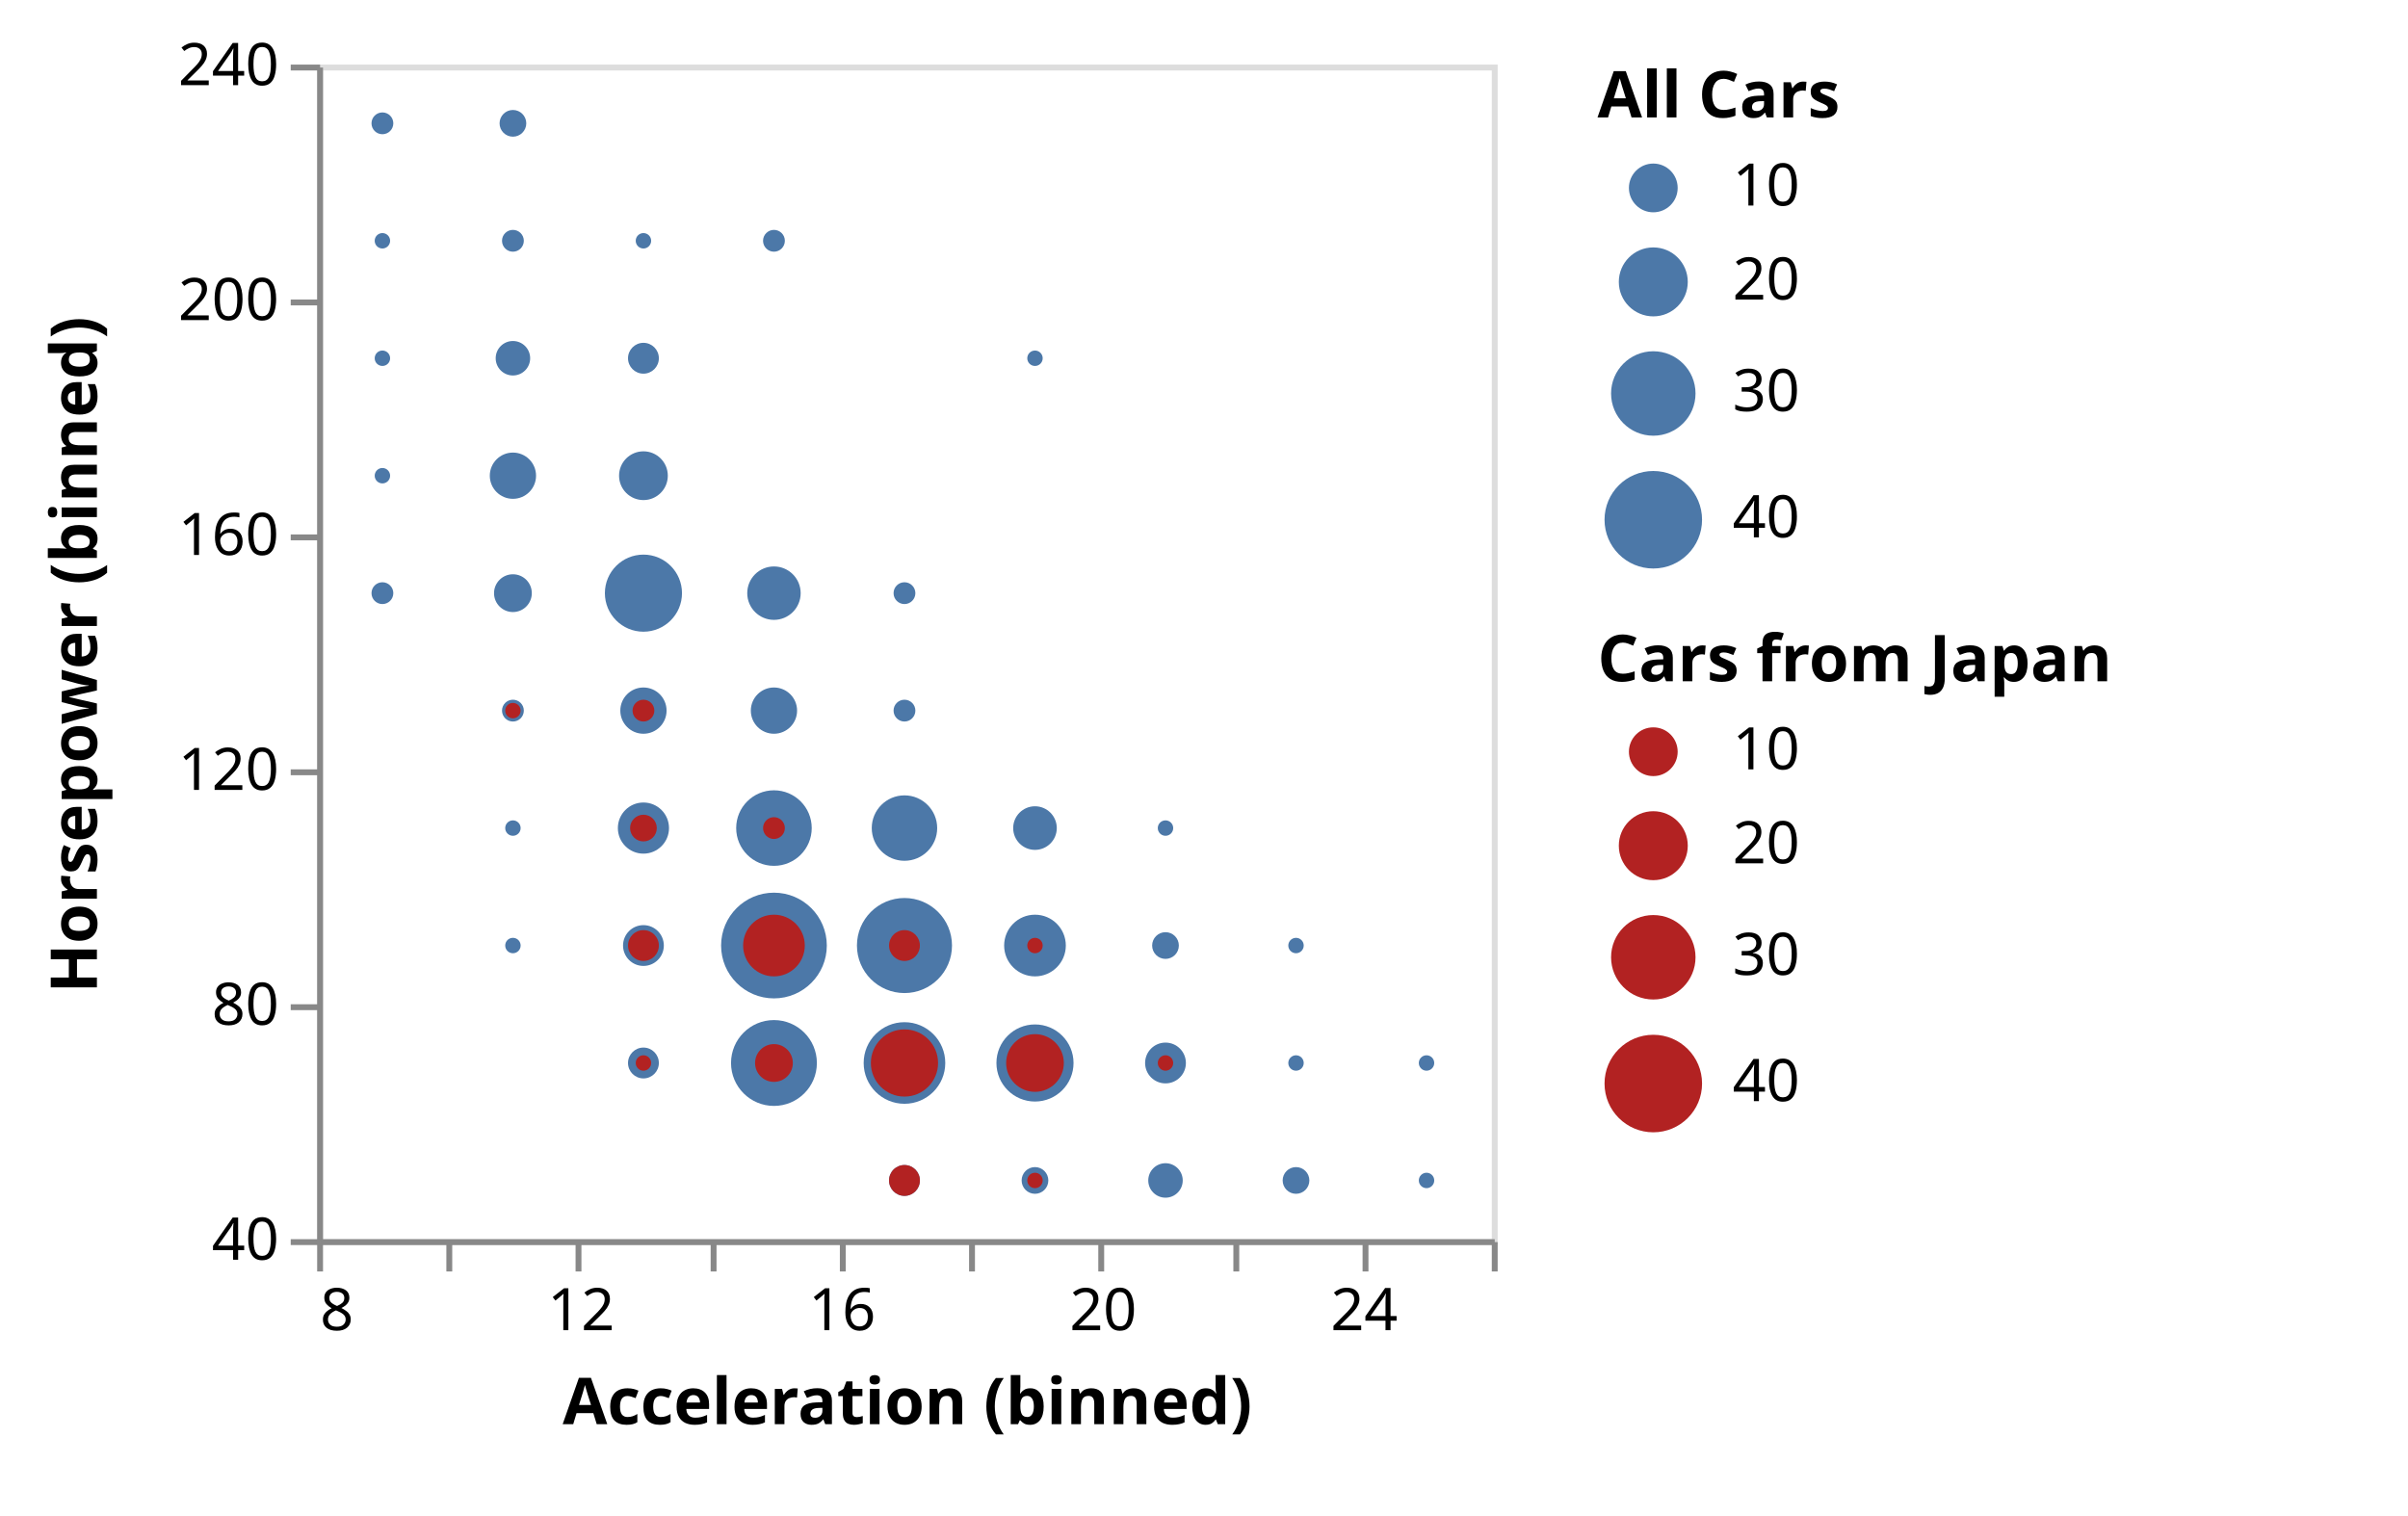
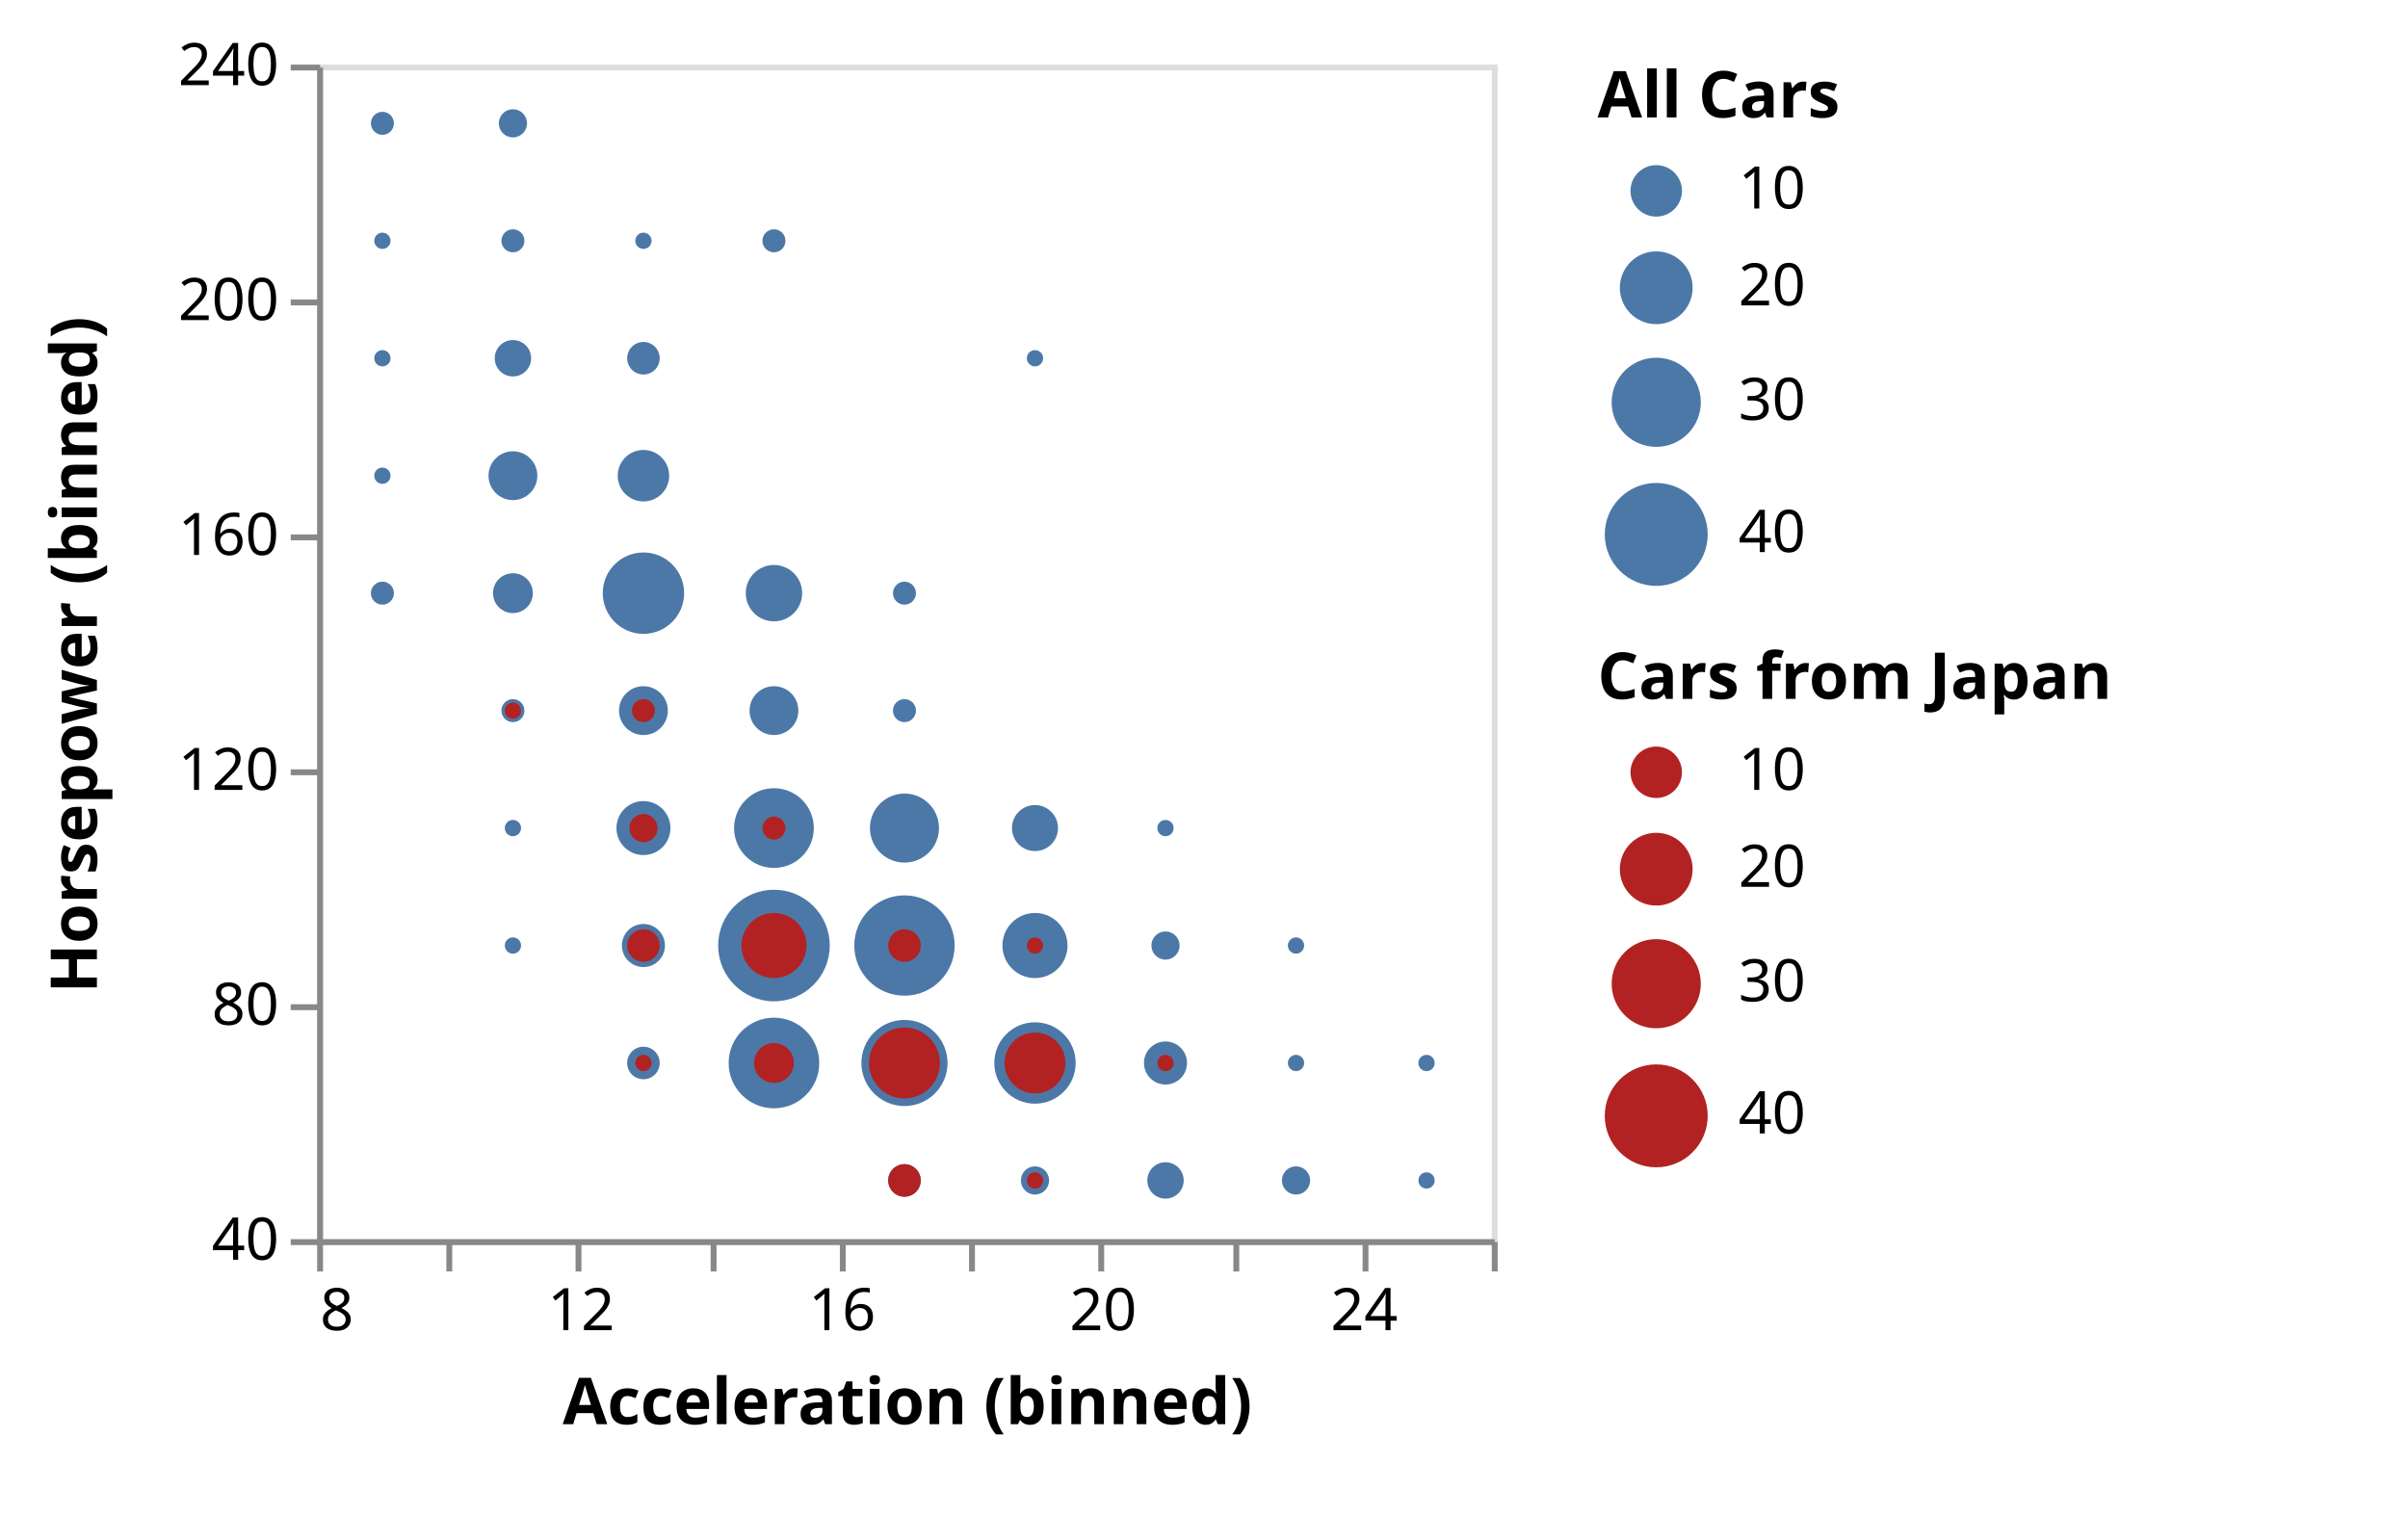
<svg xmlns="http://www.w3.org/2000/svg" class="marks" width="410" height="258" viewBox="0 0 410 258" version="1.1">
  <g transform="translate(54,11)">
    <g class="mark-group role-frame root">
      <g transform="translate(0,0)">
        <path class="background" d="M0.5,0.5h200v200h-200Z" style="fill: none; stroke: #ddd;" />
        <g>
          <g class="mark-symbol role-mark layer_0_marks">
-             <path transform="translate(55.55556,110)" d="M3.938,0A3.938,3.938,0,1,1,-3.938,0A3.938,3.938,0,1,1,3.938,0" style="fill: #4c78a8; stroke-width: 2;" />
-             <path transform="translate(33.33333,70)" d="M3.938,0A3.938,3.938,0,1,1,-3.938,0A3.938,3.938,0,1,1,3.938,0" style="fill: #4c78a8; stroke-width: 2;" />
-             <path transform="translate(33.33333,90)" d="M3.216,0A3.216,3.216,0,1,1,-3.216,0A3.216,3.216,0,1,1,3.216,0" style="fill: #4c78a8; stroke-width: 2;" />
-             <path transform="translate(55.55556,90)" d="M6.564,0A6.564,6.564,0,1,1,-6.564,0A6.564,6.564,0,1,1,6.564,0" style="fill: #4c78a8; stroke-width: 2;" />
-             <path transform="translate(33.33333,50)" d="M2.935,0A2.935,2.935,0,1,1,-2.935,0A2.935,2.935,0,1,1,2.935,0" style="fill: #4c78a8; stroke-width: 2;" />
-             <path transform="translate(11.11111,10)" d="M1.857,0A1.857,1.857,0,1,1,-1.857,0A1.857,1.857,0,1,1,1.857,0" style="fill: #4c78a8; stroke-width: 2;" />
-             <path transform="translate(11.11111,30)" d="M1.313,0A1.313,1.313,0,1,1,-1.313,0A1.313,1.313,0,1,1,1.313,0" style="fill: #4c78a8; stroke-width: 2;" />
-             <path transform="translate(33.33333,10)" d="M2.274,0A2.274,2.274,0,1,1,-2.274,0A2.274,2.274,0,1,1,2.274,0" style="fill: #4c78a8; stroke-width: 2;" />
-             <path transform="translate(11.11111,50)" d="M1.313,0A1.313,1.313,0,1,1,-1.313,0A1.313,1.313,0,1,1,1.313,0" style="fill: #4c78a8; stroke-width: 2;" />
-             <path transform="translate(100,130)" d="M5.57,0A5.57,5.57,0,1,1,-5.57,0A5.57,5.57,0,1,1,5.57,0" style="fill: #4c78a8; stroke-width: 2;" />
-             <path transform="translate(11.11111,70)" d="M1.313,0A1.313,1.313,0,1,1,-1.313,0A1.313,1.313,0,1,1,1.313,0" style="fill: #4c78a8; stroke-width: 2;" />
-             <path transform="translate(11.11111,90)" d="M1.857,0A1.857,1.857,0,1,1,-1.857,0A1.857,1.857,0,1,1,1.857,0" style="fill: #4c78a8; stroke-width: 2;" />
-             <path transform="translate(77.77778,150)" d="M9,0A9,9,0,1,1,-9,0A9,9,0,1,1,9,0" style="fill: #4c78a8; stroke-width: 2;" />
-             <path transform="translate(100,150)" d="M8.093,0A8.093,8.093,0,1,1,-8.093,0A8.093,8.093,0,1,1,8.093,0" style="fill: #4c78a8; stroke-width: 2;" />
-             <path transform="translate(144.4444,190)" d="M2.935,0A2.935,2.935,0,1,1,-2.935,0A2.935,2.935,0,1,1,2.935,0" style="fill: #4c78a8; stroke-width: 2;" />
-             <path transform="translate(55.55556,130)" d="M4.354,0A4.354,4.354,0,1,1,-4.354,0A4.354,4.354,0,1,1,4.354,0" style="fill: #4c78a8; stroke-width: 2;" />
-             <path transform="translate(77.77778,30)" d="M1.857,0A1.857,1.857,0,1,1,-1.857,0A1.857,1.857,0,1,1,1.857,0" style="fill: #4c78a8; stroke-width: 2;" />
-             <path transform="translate(55.55556,30)" d="M1.313,0A1.313,1.313,0,1,1,-1.313,0A1.313,1.313,0,1,1,1.313,0" style="fill: #4c78a8; stroke-width: 2;" />
-             <path transform="translate(122.2222,50)" d="M1.313,0A1.313,1.313,0,1,1,-1.313,0A1.313,1.313,0,1,1,1.313,0" style="fill: #4c78a8; stroke-width: 2;" />
-             <path transform="translate(122.2222,240)" d="M1.313,0A1.313,1.313,0,1,1,-1.313,0A1.313,1.313,0,1,1,1.313,0" style="fill: none; stroke-width: 2;" />
-             <path transform="translate(77.77778,130)" d="M6.431,0A6.431,6.431,0,1,1,-6.431,0A6.431,6.431,0,1,1,6.431,0" style="fill: #4c78a8; stroke-width: 2;" />
-             <path transform="translate(55.55556,70)" d="M4.151,0A4.151,4.151,0,1,1,-4.151,0A4.151,4.151,0,1,1,4.151,0" style="fill: #4c78a8; stroke-width: 2;" />
-             <path transform="translate(122.2222,170)" d="M6.564,0A6.564,6.564,0,1,1,-6.564,0A6.564,6.564,0,1,1,6.564,0" style="fill: #4c78a8; stroke-width: 2;" />
-             <path transform="translate(77.77778,170)" d="M7.309,0A7.309,7.309,0,1,1,-7.309,0A7.309,7.309,0,1,1,7.309,0" style="fill: #4c78a8; stroke-width: 2;" />
-             <path transform="translate(144.4444,170)" d="M3.473,0A3.473,3.473,0,1,1,-3.473,0A3.473,3.473,0,1,1,3.473,0" style="fill: #4c78a8; stroke-width: 2;" />
-             <path transform="translate(166.6667,190)" d="M2.274,0A2.274,2.274,0,1,1,-2.274,0A2.274,2.274,0,1,1,2.274,0" style="fill: #4c78a8; stroke-width: 2;" />
-             <path transform="translate(122.2222,150)" d="M5.251,0A5.251,5.251,0,1,1,-5.251,0A5.251,5.251,0,1,1,5.251,0" style="fill: #4c78a8; stroke-width: 2;" />
-             <path transform="translate(33.33333,30)" d="M1.857,0A1.857,1.857,0,1,1,-1.857,0A1.857,1.857,0,1,1,1.857,0" style="fill: #4c78a8; stroke-width: 2;" />
-             <path transform="translate(55.55556,50)" d="M2.626,0A2.626,2.626,0,1,1,-2.626,0A2.626,2.626,0,1,1,2.626,0" style="fill: #4c78a8; stroke-width: 2;" />
-             <path transform="translate(55.55556,150)" d="M3.473,0A3.473,3.473,0,1,1,-3.473,0A3.473,3.473,0,1,1,3.473,0" style="fill: #4c78a8; stroke-width: 2;" />
-             <path transform="translate(77.77778,110)" d="M3.938,0A3.938,3.938,0,1,1,-3.938,0A3.938,3.938,0,1,1,3.938,0" style="fill: #4c78a8; stroke-width: 2;" />
-             <path transform="translate(100,90)" d="M1.857,0A1.857,1.857,0,1,1,-1.857,0A1.857,1.857,0,1,1,1.857,0" style="fill: #4c78a8; stroke-width: 2;" />
-             <path transform="translate(77.77778,90)" d="M4.548,0A4.548,4.548,0,1,1,-4.548,0A4.548,4.548,0,1,1,4.548,0" style="fill: #4c78a8; stroke-width: 2;" />
-             <path transform="translate(122.2222,130)" d="M3.713,0A3.713,3.713,0,1,1,-3.713,0A3.713,3.713,0,1,1,3.713,0" style="fill: #4c78a8; stroke-width: 2;" />
-             <path transform="translate(122.2222,190)" d="M2.274,0A2.274,2.274,0,1,1,-2.274,0A2.274,2.274,0,1,1,2.274,0" style="fill: #4c78a8; stroke-width: 2;" />
-             <path transform="translate(100,240)" d="M1.857,0A1.857,1.857,0,1,1,-1.857,0A1.857,1.857,0,1,1,1.857,0" style="fill: none; stroke-width: 2;" />
-             <path transform="translate(100,170)" d="M6.947,0A6.947,6.947,0,1,1,-6.947,0A6.947,6.947,0,1,1,6.947,0" style="fill: #4c78a8; stroke-width: 2;" />
-             <path transform="translate(100,190)" d="M2.626,0A2.626,2.626,0,1,1,-2.626,0A2.626,2.626,0,1,1,2.626,0" style="fill: #4c78a8; stroke-width: 2;" />
-             <path transform="translate(144.4444,130)" d="M1.313,0A1.313,1.313,0,1,1,-1.313,0A1.313,1.313,0,1,1,1.313,0" style="fill: #4c78a8; stroke-width: 2;" />
-             <path transform="translate(166.6667,170)" d="M1.313,0A1.313,1.313,0,1,1,-1.313,0A1.313,1.313,0,1,1,1.313,0" style="fill: #4c78a8; stroke-width: 2;" />
-             <path transform="translate(55.55556,170)" d="M2.626,0A2.626,2.626,0,1,1,-2.626,0A2.626,2.626,0,1,1,2.626,0" style="fill: #4c78a8; stroke-width: 2;" />
-             <path transform="translate(144.4444,150)" d="M2.274,0A2.274,2.274,0,1,1,-2.274,0A2.274,2.274,0,1,1,2.274,0" style="fill: #4c78a8; stroke-width: 2;" />
-             <path transform="translate(100,110)" d="M1.857,0A1.857,1.857,0,1,1,-1.857,0A1.857,1.857,0,1,1,1.857,0" style="fill: #4c78a8; stroke-width: 2;" />
-             <path transform="translate(33.33333,110)" d="M1.857,0A1.857,1.857,0,1,1,-1.857,0A1.857,1.857,0,1,1,1.857,0" style="fill: #4c78a8; stroke-width: 2;" />
-             <path transform="translate(188.8889,170)" d="M1.313,0A1.313,1.313,0,1,1,-1.313,0A1.313,1.313,0,1,1,1.313,0" style="fill: #4c78a8; stroke-width: 2;" />
-             <path transform="translate(166.6667,150)" d="M1.313,0A1.313,1.313,0,1,1,-1.313,0A1.313,1.313,0,1,1,1.313,0" style="fill: #4c78a8; stroke-width: 2;" />
-             <path transform="translate(33.33333,130)" d="M1.313,0A1.313,1.313,0,1,1,-1.313,0A1.313,1.313,0,1,1,1.313,0" style="fill: #4c78a8; stroke-width: 2;" />
-             <path transform="translate(77.77778,240)" d="M1.857,0A1.857,1.857,0,1,1,-1.857,0A1.857,1.857,0,1,1,1.857,0" style="fill: none; stroke-width: 2;" />
-             <path transform="translate(144.4444,240)" d="M1.313,0A1.313,1.313,0,1,1,-1.313,0A1.313,1.313,0,1,1,1.313,0" style="fill: none; stroke-width: 2;" />
-             <path transform="translate(188.8889,190)" d="M1.313,0A1.313,1.313,0,1,1,-1.313,0A1.313,1.313,0,1,1,1.313,0" style="fill: #4c78a8; stroke-width: 2;" />
-             <path transform="translate(33.33333,150)" d="M1.313,0A1.313,1.313,0,1,1,-1.313,0A1.313,1.313,0,1,1,1.313,0" style="fill: #4c78a8; stroke-width: 2;" />
+             <path transform="translate(55.55556,110)" d="M4.157,0A4.157,4.157,0,1,1,-4.157,0A4.157,4.157,0,1,1,4.157,0" style="fill: #4c78a8; stroke-width: 2;" />
+             <path transform="translate(33.33333,70)" d="M4.157,0A4.157,4.157,0,1,1,-4.157,0A4.157,4.157,0,1,1,4.157,0" style="fill: #4c78a8; stroke-width: 2;" />
+             <path transform="translate(33.33333,90)" d="M3.394,0A3.394,3.394,0,1,1,-3.394,0A3.394,3.394,0,1,1,3.394,0" style="fill: #4c78a8; stroke-width: 2;" />
+             <path transform="translate(55.55556,90)" d="M6.929,0A6.929,6.929,0,1,1,-6.929,0A6.929,6.929,0,1,1,6.929,0" style="fill: #4c78a8; stroke-width: 2;" />
+             <path transform="translate(33.33333,50)" d="M3.099,0A3.099,3.099,0,1,1,-3.099,0A3.099,3.099,0,1,1,3.099,0" style="fill: #4c78a8; stroke-width: 2;" />
+             <path transform="translate(11.11111,10)" d="M1.96,0A1.96,1.96,0,1,1,-1.96,0A1.96,1.96,0,1,1,1.96,0" style="fill: #4c78a8; stroke-width: 2;" />
+             <path transform="translate(11.11111,30)" d="M1.386,0A1.386,1.386,0,1,1,-1.386,0A1.386,1.386,0,1,1,1.386,0" style="fill: #4c78a8; stroke-width: 2;" />
+             <path transform="translate(33.33333,10)" d="M2.4,0A2.4,2.4,0,1,1,-2.4,0A2.4,2.4,0,1,1,2.4,0" style="fill: #4c78a8; stroke-width: 2;" />
+             <path transform="translate(11.11111,50)" d="M1.386,0A1.386,1.386,0,1,1,-1.386,0A1.386,1.386,0,1,1,1.386,0" style="fill: #4c78a8; stroke-width: 2;" />
+             <path transform="translate(100,130)" d="M5.879,0A5.879,5.879,0,1,1,-5.879,0A5.879,5.879,0,1,1,5.879,0" style="fill: #4c78a8; stroke-width: 2;" />
+             <path transform="translate(11.11111,70)" d="M1.386,0A1.386,1.386,0,1,1,-1.386,0A1.386,1.386,0,1,1,1.386,0" style="fill: #4c78a8; stroke-width: 2;" />
+             <path transform="translate(11.11111,90)" d="M1.96,0A1.96,1.96,0,1,1,-1.96,0A1.96,1.96,0,1,1,1.96,0" style="fill: #4c78a8; stroke-width: 2;" />
+             <path transform="translate(77.77778,150)" d="M9.5,0A9.5,9.5,0,1,1,-9.5,0A9.5,9.5,0,1,1,9.5,0" style="fill: #4c78a8; stroke-width: 2;" />
+             <path transform="translate(100,150)" d="M8.542,0A8.542,8.542,0,1,1,-8.542,0A8.542,8.542,0,1,1,8.542,0" style="fill: #4c78a8; stroke-width: 2;" />
+             <path transform="translate(144.4444,190)" d="M3.099,0A3.099,3.099,0,1,1,-3.099,0A3.099,3.099,0,1,1,3.099,0" style="fill: #4c78a8; stroke-width: 2;" />
+             <path transform="translate(55.55556,130)" d="M4.596,0A4.596,4.596,0,1,1,-4.596,0A4.596,4.596,0,1,1,4.596,0" style="fill: #4c78a8; stroke-width: 2;" />
+             <path transform="translate(77.77778,30)" d="M1.96,0A1.96,1.96,0,1,1,-1.96,0A1.96,1.96,0,1,1,1.96,0" style="fill: #4c78a8; stroke-width: 2;" />
+             <path transform="translate(55.55556,30)" d="M1.386,0A1.386,1.386,0,1,1,-1.386,0A1.386,1.386,0,1,1,1.386,0" style="fill: #4c78a8; stroke-width: 2;" />
+             <path transform="translate(122.2222,50)" d="M1.386,0A1.386,1.386,0,1,1,-1.386,0A1.386,1.386,0,1,1,1.386,0" style="fill: #4c78a8; stroke-width: 2;" />
+             <path transform="translate(122.2222,240)" d="M1.386,0A1.386,1.386,0,1,1,-1.386,0A1.386,1.386,0,1,1,1.386,0" style="fill: none; stroke-width: 2;" />
+             <path transform="translate(77.77778,130)" d="M6.789,0A6.789,6.789,0,1,1,-6.789,0A6.789,6.789,0,1,1,6.789,0" style="fill: #4c78a8; stroke-width: 2;" />
+             <path transform="translate(55.55556,70)" d="M4.382,0A4.382,4.382,0,1,1,-4.382,0A4.382,4.382,0,1,1,4.382,0" style="fill: #4c78a8; stroke-width: 2;" />
+             <path transform="translate(122.2222,170)" d="M6.929,0A6.929,6.929,0,1,1,-6.929,0A6.929,6.929,0,1,1,6.929,0" style="fill: #4c78a8; stroke-width: 2;" />
+             <path transform="translate(77.77778,170)" d="M7.715,0A7.715,7.715,0,1,1,-7.715,0A7.715,7.715,0,1,1,7.715,0" style="fill: #4c78a8; stroke-width: 2;" />
+             <path transform="translate(144.4444,170)" d="M3.666,0A3.666,3.666,0,1,1,-3.666,0A3.666,3.666,0,1,1,3.666,0" style="fill: #4c78a8; stroke-width: 2;" />
+             <path transform="translate(166.6667,190)" d="M2.4,0A2.4,2.4,0,1,1,-2.4,0A2.4,2.4,0,1,1,2.4,0" style="fill: #4c78a8; stroke-width: 2;" />
+             <path transform="translate(122.2222,150)" d="M5.543,0A5.543,5.543,0,1,1,-5.543,0A5.543,5.543,0,1,1,5.543,0" style="fill: #4c78a8; stroke-width: 2;" />
+             <path transform="translate(33.33333,30)" d="M1.96,0A1.96,1.96,0,1,1,-1.96,0A1.96,1.96,0,1,1,1.96,0" style="fill: #4c78a8; stroke-width: 2;" />
+             <path transform="translate(55.55556,50)" d="M2.771,0A2.771,2.771,0,1,1,-2.771,0A2.771,2.771,0,1,1,2.771,0" style="fill: #4c78a8; stroke-width: 2;" />
+             <path transform="translate(55.55556,150)" d="M3.666,0A3.666,3.666,0,1,1,-3.666,0A3.666,3.666,0,1,1,3.666,0" style="fill: #4c78a8; stroke-width: 2;" />
+             <path transform="translate(77.77778,110)" d="M4.157,0A4.157,4.157,0,1,1,-4.157,0A4.157,4.157,0,1,1,4.157,0" style="fill: #4c78a8; stroke-width: 2;" />
+             <path transform="translate(100,90)" d="M1.96,0A1.96,1.96,0,1,1,-1.96,0A1.96,1.96,0,1,1,1.96,0" style="fill: #4c78a8; stroke-width: 2;" />
+             <path transform="translate(77.77778,90)" d="M4.8,0A4.8,4.8,0,1,1,-4.8,0A4.8,4.8,0,1,1,4.8,0" style="fill: #4c78a8; stroke-width: 2;" />
+             <path transform="translate(122.2222,130)" d="M3.919,0A3.919,3.919,0,1,1,-3.919,0A3.919,3.919,0,1,1,3.919,0" style="fill: #4c78a8; stroke-width: 2;" />
+             <path transform="translate(122.2222,190)" d="M2.4,0A2.4,2.4,0,1,1,-2.4,0A2.4,2.4,0,1,1,2.4,0" style="fill: #4c78a8; stroke-width: 2;" />
+             <path transform="translate(100,240)" d="M1.96,0A1.96,1.96,0,1,1,-1.96,0A1.96,1.96,0,1,1,1.96,0" style="fill: none; stroke-width: 2;" />
+             <path transform="translate(100,170)" d="M7.333,0A7.333,7.333,0,1,1,-7.333,0A7.333,7.333,0,1,1,7.333,0" style="fill: #4c78a8; stroke-width: 2;" />
+             <path transform="translate(100,190)" d="M2.771,0A2.771,2.771,0,1,1,-2.771,0A2.771,2.771,0,1,1,2.771,0" style="fill: #4c78a8; stroke-width: 2;" />
+             <path transform="translate(144.4444,130)" d="M1.386,0A1.386,1.386,0,1,1,-1.386,0A1.386,1.386,0,1,1,1.386,0" style="fill: #4c78a8; stroke-width: 2;" />
+             <path transform="translate(166.6667,170)" d="M1.386,0A1.386,1.386,0,1,1,-1.386,0A1.386,1.386,0,1,1,1.386,0" style="fill: #4c78a8; stroke-width: 2;" />
+             <path transform="translate(55.55556,170)" d="M2.771,0A2.771,2.771,0,1,1,-2.771,0A2.771,2.771,0,1,1,2.771,0" style="fill: #4c78a8; stroke-width: 2;" />
+             <path transform="translate(144.4444,150)" d="M2.4,0A2.4,2.4,0,1,1,-2.4,0A2.4,2.4,0,1,1,2.4,0" style="fill: #4c78a8; stroke-width: 2;" />
+             <path transform="translate(100,110)" d="M1.96,0A1.96,1.96,0,1,1,-1.96,0A1.96,1.96,0,1,1,1.96,0" style="fill: #4c78a8; stroke-width: 2;" />
+             <path transform="translate(33.33333,110)" d="M1.96,0A1.96,1.96,0,1,1,-1.96,0A1.96,1.96,0,1,1,1.96,0" style="fill: #4c78a8; stroke-width: 2;" />
+             <path transform="translate(188.8889,170)" d="M1.386,0A1.386,1.386,0,1,1,-1.386,0A1.386,1.386,0,1,1,1.386,0" style="fill: #4c78a8; stroke-width: 2;" />
+             <path transform="translate(166.6667,150)" d="M1.386,0A1.386,1.386,0,1,1,-1.386,0A1.386,1.386,0,1,1,1.386,0" style="fill: #4c78a8; stroke-width: 2;" />
+             <path transform="translate(33.33333,130)" d="M1.386,0A1.386,1.386,0,1,1,-1.386,0A1.386,1.386,0,1,1,1.386,0" style="fill: #4c78a8; stroke-width: 2;" />
+             <path transform="translate(77.77778,240)" d="M1.96,0A1.96,1.96,0,1,1,-1.96,0A1.96,1.96,0,1,1,1.96,0" style="fill: none; stroke-width: 2;" />
+             <path transform="translate(144.4444,240)" d="M1.386,0A1.386,1.386,0,1,1,-1.386,0A1.386,1.386,0,1,1,1.386,0" style="fill: none; stroke-width: 2;" />
+             <path transform="translate(188.8889,190)" d="M1.386,0A1.386,1.386,0,1,1,-1.386,0A1.386,1.386,0,1,1,1.386,0" style="fill: #4c78a8; stroke-width: 2;" />
+             <path transform="translate(33.33333,150)" d="M1.386,0A1.386,1.386,0,1,1,-1.386,0A1.386,1.386,0,1,1,1.386,0" style="fill: #4c78a8; stroke-width: 2;" />
          </g>
          <g class="mark-symbol role-mark layer_1_marks">
-             <path transform="translate(77.77778,150)" d="M5.251,0A5.251,5.251,0,1,1,-5.251,0A5.251,5.251,0,1,1,5.251,0" style="fill: firebrick; stroke-width: 2;" />
-             <path transform="translate(122.2222,170)" d="M4.912,0A4.912,4.912,0,1,1,-4.912,0A4.912,4.912,0,1,1,4.912,0" style="fill: firebrick; stroke-width: 2;" />
-             <path transform="translate(55.55556,150)" d="M2.626,0A2.626,2.626,0,1,1,-2.626,0A2.626,2.626,0,1,1,2.626,0" style="fill: firebrick; stroke-width: 2;" />
-             <path transform="translate(100,150)" d="M2.626,0A2.626,2.626,0,1,1,-2.626,0A2.626,2.626,0,1,1,2.626,0" style="fill: firebrick; stroke-width: 2;" />
-             <path transform="translate(122.2222,150)" d="M1.313,0A1.313,1.313,0,1,1,-1.313,0A1.313,1.313,0,1,1,1.313,0" style="fill: firebrick; stroke-width: 2;" />
-             <path transform="translate(55.55556,110)" d="M1.857,0A1.857,1.857,0,1,1,-1.857,0A1.857,1.857,0,1,1,1.857,0" style="fill: firebrick; stroke-width: 2;" />
-             <path transform="translate(144.4444,170)" d="M1.313,0A1.313,1.313,0,1,1,-1.313,0A1.313,1.313,0,1,1,1.313,0" style="fill: firebrick; stroke-width: 2;" />
-             <path transform="translate(100,190)" d="M2.626,0A2.626,2.626,0,1,1,-2.626,0A2.626,2.626,0,1,1,2.626,0" style="fill: firebrick; stroke-width: 2;" />
-             <path transform="translate(100,170)" d="M5.722,0A5.722,5.722,0,1,1,-5.722,0A5.722,5.722,0,1,1,5.722,0" style="fill: firebrick; stroke-width: 2;" />
-             <path transform="translate(77.77778,130)" d="M1.857,0A1.857,1.857,0,1,1,-1.857,0A1.857,1.857,0,1,1,1.857,0" style="fill: firebrick; stroke-width: 2;" />
-             <path transform="translate(55.55556,130)" d="M2.274,0A2.274,2.274,0,1,1,-2.274,0A2.274,2.274,0,1,1,2.274,0" style="fill: firebrick; stroke-width: 2;" />
-             <path transform="translate(122.2222,190)" d="M1.313,0A1.313,1.313,0,1,1,-1.313,0A1.313,1.313,0,1,1,1.313,0" style="fill: firebrick; stroke-width: 2;" />
-             <path transform="translate(77.77778,170)" d="M3.216,0A3.216,3.216,0,1,1,-3.216,0A3.216,3.216,0,1,1,3.216,0" style="fill: firebrick; stroke-width: 2;" />
-             <path transform="translate(55.55556,170)" d="M1.313,0A1.313,1.313,0,1,1,-1.313,0A1.313,1.313,0,1,1,1.313,0" style="fill: firebrick; stroke-width: 2;" />
-             <path transform="translate(33.33333,110)" d="M1.313,0A1.313,1.313,0,1,1,-1.313,0A1.313,1.313,0,1,1,1.313,0" style="fill: firebrick; stroke-width: 2;" />
+             <path transform="translate(77.77778,150)" d="M5.543,0A5.543,5.543,0,1,1,-5.543,0A5.543,5.543,0,1,1,5.543,0" style="fill: firebrick; stroke-width: 2;" />
+             <path transform="translate(122.2222,170)" d="M5.185,0A5.185,5.185,0,1,1,-5.185,0A5.185,5.185,0,1,1,5.185,0" style="fill: firebrick; stroke-width: 2;" />
+             <path transform="translate(55.55556,150)" d="M2.771,0A2.771,2.771,0,1,1,-2.771,0A2.771,2.771,0,1,1,2.771,0" style="fill: firebrick; stroke-width: 2;" />
+             <path transform="translate(100,150)" d="M2.771,0A2.771,2.771,0,1,1,-2.771,0A2.771,2.771,0,1,1,2.771,0" style="fill: firebrick; stroke-width: 2;" />
+             <path transform="translate(122.2222,150)" d="M1.386,0A1.386,1.386,0,1,1,-1.386,0A1.386,1.386,0,1,1,1.386,0" style="fill: firebrick; stroke-width: 2;" />
+             <path transform="translate(55.55556,110)" d="M1.96,0A1.96,1.96,0,1,1,-1.96,0A1.96,1.96,0,1,1,1.96,0" style="fill: firebrick; stroke-width: 2;" />
+             <path transform="translate(144.4444,170)" d="M1.386,0A1.386,1.386,0,1,1,-1.386,0A1.386,1.386,0,1,1,1.386,0" style="fill: firebrick; stroke-width: 2;" />
+             <path transform="translate(100,190)" d="M2.771,0A2.771,2.771,0,1,1,-2.771,0A2.771,2.771,0,1,1,2.771,0" style="fill: firebrick; stroke-width: 2;" />
+             <path transform="translate(100,170)" d="M6.04,0A6.04,6.04,0,1,1,-6.04,0A6.04,6.04,0,1,1,6.04,0" style="fill: firebrick; stroke-width: 2;" />
+             <path transform="translate(77.77778,130)" d="M1.96,0A1.96,1.96,0,1,1,-1.96,0A1.96,1.96,0,1,1,1.96,0" style="fill: firebrick; stroke-width: 2;" />
+             <path transform="translate(55.55556,130)" d="M2.4,0A2.4,2.4,0,1,1,-2.4,0A2.4,2.4,0,1,1,2.4,0" style="fill: firebrick; stroke-width: 2;" />
+             <path transform="translate(122.2222,190)" d="M1.386,0A1.386,1.386,0,1,1,-1.386,0A1.386,1.386,0,1,1,1.386,0" style="fill: firebrick; stroke-width: 2;" />
+             <path transform="translate(77.77778,170)" d="M3.394,0A3.394,3.394,0,1,1,-3.394,0A3.394,3.394,0,1,1,3.394,0" style="fill: firebrick; stroke-width: 2;" />
+             <path transform="translate(55.55556,170)" d="M1.386,0A1.386,1.386,0,1,1,-1.386,0A1.386,1.386,0,1,1,1.386,0" style="fill: firebrick; stroke-width: 2;" />
+             <path transform="translate(33.33333,110)" d="M1.386,0A1.386,1.386,0,1,1,-1.386,0A1.386,1.386,0,1,1,1.386,0" style="fill: firebrick; stroke-width: 2;" />
          </g>
          <g class="mark-group role-legend">
            <g transform="translate(218,0)">
-               <path class="background" d="M0,0h71v88h-71Z" style="pointer-events: none; fill: none;" />
+               <path class="background" d="M0,0h71v91h-71Z" style="pointer-events: none; fill: none;" />
              <g>
                <g class="mark-group role-legend-entry">
                  <g transform="translate(0,16)">
                    <path class="background" d="M0,0h0v0h0Z" style="pointer-events: none; fill: none;" />
                    <g>
                      <g class="mark-group role-scope">
                        <g transform="translate(0,0)">
-                           <path class="background" d="M0,0h40v11h-40Z" style="pointer-events: none; fill: none; opacity: 1;" />
-                           <g>
-                             <g class="mark-symbol role-legend-symbol" style="pointer-events: none;">
-                               <path transform="translate(9.5,5)" d="M4.151,0A4.151,4.151,0,1,1,-4.151,0A4.151,4.151,0,1,1,4.151,0" style="fill: #4c78a8; stroke: none; stroke-width: 1.5; opacity: 1;" />
-                             </g>
-                             <g class="mark-text role-legend-label" style="pointer-events: none;">
-                               <text text-anchor="start" transform="translate(23,8)" style="font-family: sans-serif; font-size: 10px; fill: #000; opacity: 1;">10</text>
-                             </g>
-                           </g>
-                         </g>
-                         <g transform="translate(0,14)">
-                           <path class="background" d="M0,0h40v14.371h-40Z" style="pointer-events: none; fill: none; opacity: 1;" />
-                           <g>
-                             <g class="mark-symbol role-legend-symbol" style="pointer-events: none;">
-                               <path transform="translate(9.5,7)" d="M5.871,0A5.871,5.871,0,1,1,-5.871,0A5.871,5.871,0,1,1,5.871,0" style="fill: #4c78a8; stroke: none; stroke-width: 1.5; opacity: 1;" />
-                             </g>
-                             <g class="mark-text role-legend-label" style="pointer-events: none;">
-                               <text text-anchor="start" transform="translate(23,10)" style="font-family: sans-serif; font-size: 10px; fill: #000; opacity: 1;">20</text>
-                             </g>
-                           </g>
-                         </g>
-                         <g transform="translate(0,32)">
-                           <path class="background" d="M0,0h40v16.69h-40Z" style="pointer-events: none; fill: none; opacity: 1;" />
-                           <g>
-                             <g class="mark-symbol role-legend-symbol" style="pointer-events: none;">
-                               <path transform="translate(9.5,8)" d="M7.19,0A7.19,7.19,0,1,1,-7.19,0A7.19,7.19,0,1,1,7.19,0" style="fill: #4c78a8; stroke: none; stroke-width: 1.5; opacity: 1;" />
-                             </g>
-                             <g class="mark-text role-legend-label" style="pointer-events: none;">
-                               <text text-anchor="start" transform="translate(23,11)" style="font-family: sans-serif; font-size: 10px; fill: #000; opacity: 1;">30</text>
-                             </g>
-                           </g>
-                         </g>
-                         <g transform="translate(0,52)">
-                           <path class="background" d="M0,0h40v19.303h-40Z" style="pointer-events: none; fill: none; opacity: 1;" />
-                           <g>
-                             <g class="mark-symbol role-legend-symbol" style="pointer-events: none;">
-                               <path transform="translate(9.5,9.5)" d="M8.303,0A8.303,8.303,0,1,1,-8.303,0A8.303,8.303,0,1,1,8.303,0" style="fill: #4c78a8; stroke: none; stroke-width: 1.5; opacity: 1;" />
-                             </g>
-                             <g class="mark-text role-legend-label" style="pointer-events: none;">
-                               <text text-anchor="start" transform="translate(23,12.5)" style="font-family: sans-serif; font-size: 10px; fill: #000; opacity: 1;">40</text>
+                           <path class="background" d="M0,0h41v11.5h-41Z" style="pointer-events: none; fill: none; opacity: 1;" />
+                           <g>
+                             <g class="mark-symbol role-legend-symbol" style="pointer-events: none;">
+                               <path transform="translate(10,5.5)" d="M4.382,0A4.382,4.382,0,1,1,-4.382,0A4.382,4.382,0,1,1,4.382,0" style="fill: #4c78a8; stroke: none; stroke-width: 1.5; opacity: 1;" />
+                             </g>
+                             <g class="mark-text role-legend-label" style="pointer-events: none;">
+                               <text text-anchor="start" transform="translate(24,8.5)" style="font-family: sans-serif; font-size: 10px; fill: #000; opacity: 1;">10</text>
+                             </g>
+                           </g>
+                         </g>
+                         <g transform="translate(0,15)">
+                           <path class="background" d="M0,0h41v14.697h-41Z" style="pointer-events: none; fill: none; opacity: 1;" />
+                           <g>
+                             <g class="mark-symbol role-legend-symbol" style="pointer-events: none;">
+                               <path transform="translate(10,7)" d="M6.197,0A6.197,6.197,0,1,1,-6.197,0A6.197,6.197,0,1,1,6.197,0" style="fill: #4c78a8; stroke: none; stroke-width: 1.5; opacity: 1;" />
+                             </g>
+                             <g class="mark-text role-legend-label" style="pointer-events: none;">
+                               <text text-anchor="start" transform="translate(24,10)" style="font-family: sans-serif; font-size: 10px; fill: #000; opacity: 1;">20</text>
+                             </g>
+                           </g>
+                         </g>
+                         <g transform="translate(0,33)">
+                           <path class="background" d="M0,0h41v17.59h-41Z" style="pointer-events: none; fill: none; opacity: 1;" />
+                           <g>
+                             <g class="mark-symbol role-legend-symbol" style="pointer-events: none;">
+                               <path transform="translate(10,8.5)" d="M7.59,0A7.59,7.59,0,1,1,-7.59,0A7.59,7.59,0,1,1,7.59,0" style="fill: #4c78a8; stroke: none; stroke-width: 1.5; opacity: 1;" />
+                             </g>
+                             <g class="mark-text role-legend-label" style="pointer-events: none;">
+                               <text text-anchor="start" transform="translate(24,11.5)" style="font-family: sans-serif; font-size: 10px; fill: #000; opacity: 1;">30</text>
+                             </g>
+                           </g>
+                         </g>
+                         <g transform="translate(0,54)">
+                           <path class="background" d="M0,0h41v20.264h-41Z" style="pointer-events: none; fill: none; opacity: 1;" />
+                           <g>
+                             <g class="mark-symbol role-legend-symbol" style="pointer-events: none;">
+                               <path transform="translate(10,10)" d="M8.764,0A8.764,8.764,0,1,1,-8.764,0A8.764,8.764,0,1,1,8.764,0" style="fill: #4c78a8; stroke: none; stroke-width: 1.5; opacity: 1;" />
+                             </g>
+                             <g class="mark-text role-legend-label" style="pointer-events: none;">
+                               <text text-anchor="start" transform="translate(24,13)" style="font-family: sans-serif; font-size: 10px; fill: #000; opacity: 1;">40</text>
                            </g>
                          </g>
                        </g>
                      </g>
                    </g>
                  </g>
                </g>
                <g class="mark-text role-legend-title" style="pointer-events: none;">
                  <text text-anchor="start" transform="translate(0,9)" style="font-family: sans-serif; font-size: 11px; font-weight: bold; fill: #000; opacity: 1;">All Cars</text>
                </g>
              </g>
            </g>
          </g>
          <g class="mark-group role-legend">
-             <g transform="translate(218,96)">
-               <path class="background" d="M0,0h133v88h-133Z" style="pointer-events: none; fill: none;" />
+             <g transform="translate(218,99)">
+               <path class="background" d="M0,0h133v91h-133Z" style="pointer-events: none; fill: none;" />
              <g>
                <g class="mark-group role-legend-entry">
                  <g transform="translate(0,16)">
                    <path class="background" d="M0,0h0v0h0Z" style="pointer-events: none; fill: none;" />
                    <g>
                      <g class="mark-group role-scope">
                        <g transform="translate(0,0)">
-                           <path class="background" d="M0,0h40v11h-40Z" style="pointer-events: none; fill: none; opacity: 1;" />
-                           <g>
-                             <g class="mark-symbol role-legend-symbol" style="pointer-events: none;">
-                               <path transform="translate(9.5,5)" d="M4.151,0A4.151,4.151,0,1,1,-4.151,0A4.151,4.151,0,1,1,4.151,0" style="fill: firebrick; stroke: none; stroke-width: 1.5; opacity: 1;" />
-                             </g>
-                             <g class="mark-text role-legend-label" style="pointer-events: none;">
-                               <text text-anchor="start" transform="translate(23,8)" style="font-family: sans-serif; font-size: 10px; fill: #000; opacity: 1;">10</text>
-                             </g>
-                           </g>
-                         </g>
-                         <g transform="translate(0,14)">
-                           <path class="background" d="M0,0h40v14.371h-40Z" style="pointer-events: none; fill: none; opacity: 1;" />
-                           <g>
-                             <g class="mark-symbol role-legend-symbol" style="pointer-events: none;">
-                               <path transform="translate(9.5,7)" d="M5.871,0A5.871,5.871,0,1,1,-5.871,0A5.871,5.871,0,1,1,5.871,0" style="fill: firebrick; stroke: none; stroke-width: 1.5; opacity: 1;" />
-                             </g>
-                             <g class="mark-text role-legend-label" style="pointer-events: none;">
-                               <text text-anchor="start" transform="translate(23,10)" style="font-family: sans-serif; font-size: 10px; fill: #000; opacity: 1;">20</text>
-                             </g>
-                           </g>
-                         </g>
-                         <g transform="translate(0,32)">
-                           <path class="background" d="M0,0h40v16.69h-40Z" style="pointer-events: none; fill: none; opacity: 1;" />
-                           <g>
-                             <g class="mark-symbol role-legend-symbol" style="pointer-events: none;">
-                               <path transform="translate(9.5,8)" d="M7.19,0A7.19,7.19,0,1,1,-7.19,0A7.19,7.19,0,1,1,7.19,0" style="fill: firebrick; stroke: none; stroke-width: 1.5; opacity: 1;" />
-                             </g>
-                             <g class="mark-text role-legend-label" style="pointer-events: none;">
-                               <text text-anchor="start" transform="translate(23,11)" style="font-family: sans-serif; font-size: 10px; fill: #000; opacity: 1;">30</text>
-                             </g>
-                           </g>
-                         </g>
-                         <g transform="translate(0,52)">
-                           <path class="background" d="M0,0h40v19.303h-40Z" style="pointer-events: none; fill: none; opacity: 1;" />
-                           <g>
-                             <g class="mark-symbol role-legend-symbol" style="pointer-events: none;">
-                               <path transform="translate(9.5,9.5)" d="M8.303,0A8.303,8.303,0,1,1,-8.303,0A8.303,8.303,0,1,1,8.303,0" style="fill: firebrick; stroke: none; stroke-width: 1.5; opacity: 1;" />
-                             </g>
-                             <g class="mark-text role-legend-label" style="pointer-events: none;">
-                               <text text-anchor="start" transform="translate(23,12.5)" style="font-family: sans-serif; font-size: 10px; fill: #000; opacity: 1;">40</text>
+                           <path class="background" d="M0,0h41v11.5h-41Z" style="pointer-events: none; fill: none; opacity: 1;" />
+                           <g>
+                             <g class="mark-symbol role-legend-symbol" style="pointer-events: none;">
+                               <path transform="translate(10,5.5)" d="M4.382,0A4.382,4.382,0,1,1,-4.382,0A4.382,4.382,0,1,1,4.382,0" style="fill: firebrick; stroke: none; stroke-width: 1.5; opacity: 1;" />
+                             </g>
+                             <g class="mark-text role-legend-label" style="pointer-events: none;">
+                               <text text-anchor="start" transform="translate(24,8.5)" style="font-family: sans-serif; font-size: 10px; fill: #000; opacity: 1;">10</text>
+                             </g>
+                           </g>
+                         </g>
+                         <g transform="translate(0,15)">
+                           <path class="background" d="M0,0h41v14.697h-41Z" style="pointer-events: none; fill: none; opacity: 1;" />
+                           <g>
+                             <g class="mark-symbol role-legend-symbol" style="pointer-events: none;">
+                               <path transform="translate(10,7)" d="M6.197,0A6.197,6.197,0,1,1,-6.197,0A6.197,6.197,0,1,1,6.197,0" style="fill: firebrick; stroke: none; stroke-width: 1.5; opacity: 1;" />
+                             </g>
+                             <g class="mark-text role-legend-label" style="pointer-events: none;">
+                               <text text-anchor="start" transform="translate(24,10)" style="font-family: sans-serif; font-size: 10px; fill: #000; opacity: 1;">20</text>
+                             </g>
+                           </g>
+                         </g>
+                         <g transform="translate(0,33)">
+                           <path class="background" d="M0,0h41v17.59h-41Z" style="pointer-events: none; fill: none; opacity: 1;" />
+                           <g>
+                             <g class="mark-symbol role-legend-symbol" style="pointer-events: none;">
+                               <path transform="translate(10,8.5)" d="M7.59,0A7.59,7.59,0,1,1,-7.59,0A7.59,7.59,0,1,1,7.59,0" style="fill: firebrick; stroke: none; stroke-width: 1.5; opacity: 1;" />
+                             </g>
+                             <g class="mark-text role-legend-label" style="pointer-events: none;">
+                               <text text-anchor="start" transform="translate(24,11.5)" style="font-family: sans-serif; font-size: 10px; fill: #000; opacity: 1;">30</text>
+                             </g>
+                           </g>
+                         </g>
+                         <g transform="translate(0,54)">
+                           <path class="background" d="M0,0h41v20.264h-41Z" style="pointer-events: none; fill: none; opacity: 1;" />
+                           <g>
+                             <g class="mark-symbol role-legend-symbol" style="pointer-events: none;">
+                               <path transform="translate(10,10)" d="M8.764,0A8.764,8.764,0,1,1,-8.764,0A8.764,8.764,0,1,1,8.764,0" style="fill: firebrick; stroke: none; stroke-width: 1.5; opacity: 1;" />
+                             </g>
+                             <g class="mark-text role-legend-label" style="pointer-events: none;">
+                               <text text-anchor="start" transform="translate(24,13)" style="font-family: sans-serif; font-size: 10px; fill: #000; opacity: 1;">40</text>
                            </g>
                          </g>
                        </g>
                      </g>
                    </g>
                  </g>
                </g>
                <g class="mark-text role-legend-title" style="pointer-events: none;">
                  <text text-anchor="start" transform="translate(0,9)" style="font-family: sans-serif; font-size: 11px; font-weight: bold; fill: #000; opacity: 1;">Cars from Japan</text>
                </g>
              </g>
            </g>
          </g>
          <g class="mark-group role-axis">
            <g transform="translate(0.5,200.5)">
              <path class="background" d="M0,0h0v0h0Z" style="pointer-events: none; fill: none;" />
              <g>
                <g class="mark-rule role-axis-tick" style="pointer-events: none;">
                  <line transform="translate(0,0)" x2="0" y2="5" style="fill: none; stroke: #888; stroke-width: 1; opacity: 1;" />
                  <line transform="translate(22,0)" x2="0" y2="5" style="fill: none; stroke: #888; stroke-width: 1; opacity: 1;" />
                  <line transform="translate(44,0)" x2="0" y2="5" style="fill: none; stroke: #888; stroke-width: 1; opacity: 1;" />
                  <line transform="translate(67,0)" x2="0" y2="5" style="fill: none; stroke: #888; stroke-width: 1; opacity: 1;" />
                  <line transform="translate(89,0)" x2="0" y2="5" style="fill: none; stroke: #888; stroke-width: 1; opacity: 1;" />
                  <line transform="translate(111,0)" x2="0" y2="5" style="fill: none; stroke: #888; stroke-width: 1; opacity: 1;" />
                  <line transform="translate(133,0)" x2="0" y2="5" style="fill: none; stroke: #888; stroke-width: 1; opacity: 1;" />
                  <line transform="translate(156,0)" x2="0" y2="5" style="fill: none; stroke: #888; stroke-width: 1; opacity: 1;" />
                  <line transform="translate(178,0)" x2="0" y2="5" style="fill: none; stroke: #888; stroke-width: 1; opacity: 1;" />
                  <line transform="translate(200,0)" x2="0" y2="5" style="fill: none; stroke: #888; stroke-width: 1; opacity: 1;" />
                </g>
                <g class="mark-text role-axis-label" style="pointer-events: none;">
                  <text text-anchor="start" transform="translate(0,15)" style="font-family: sans-serif; font-size: 10px; fill: #000; opacity: 1;">8</text>
                  <text text-anchor="middle" transform="translate(22.22222,15)" style="font-family: sans-serif; font-size: 10px; fill: #000; opacity: 0;">10</text>
                  <text text-anchor="middle" transform="translate(44.44444,15)" style="font-family: sans-serif; font-size: 10px; fill: #000; opacity: 1;">12</text>
                  <text text-anchor="middle" transform="translate(66.66667,15)" style="font-family: sans-serif; font-size: 10px; fill: #000; opacity: 0;">14</text>
                  <text text-anchor="middle" transform="translate(88.88889,15)" style="font-family: sans-serif; font-size: 10px; fill: #000; opacity: 1;">16</text>
                  <text text-anchor="middle" transform="translate(111.1111,15)" style="font-family: sans-serif; font-size: 10px; fill: #000; opacity: 0;">18</text>
                  <text text-anchor="middle" transform="translate(133.3333,15)" style="font-family: sans-serif; font-size: 10px; fill: #000; opacity: 1;">20</text>
                  <text text-anchor="middle" transform="translate(155.5556,15)" style="font-family: sans-serif; font-size: 10px; fill: #000; opacity: 0;">22</text>
                  <text text-anchor="middle" transform="translate(177.7778,15)" style="font-family: sans-serif; font-size: 10px; fill: #000; opacity: 1;">24</text>
                  <text text-anchor="end" transform="translate(200,15)" style="font-family: sans-serif; font-size: 10px; fill: #000; opacity: 0;">26</text>
                </g>
                <g class="mark-rule role-axis-domain" style="pointer-events: none;">
                  <line transform="translate(0,0)" x2="200" y2="0" style="fill: none; stroke: #888; stroke-width: 1; opacity: 1;" />
                </g>
                <g class="mark-text role-axis-title" style="pointer-events: none;">
                  <text text-anchor="middle" transform="translate(100,31)" style="font-family: sans-serif; font-size: 11px; font-weight: bold; fill: #000; opacity: 1;">Acceleration (binned)</text>
                </g>
              </g>
            </g>
          </g>
          <g class="mark-group role-axis">
            <g transform="translate(0.5,0.5)">
              <path class="background" d="M0,0h0v0h0Z" style="pointer-events: none; fill: none;" />
              <g>
                <g class="mark-rule role-axis-tick" style="pointer-events: none;">
                  <line transform="translate(0,200)" x2="-5" y2="0" style="fill: none; stroke: #888; stroke-width: 1; opacity: 1;" />
                  <line transform="translate(0,160)" x2="-5" y2="0" style="fill: none; stroke: #888; stroke-width: 1; opacity: 1;" />
                  <line transform="translate(0,120)" x2="-5" y2="0" style="fill: none; stroke: #888; stroke-width: 1; opacity: 1;" />
                  <line transform="translate(0,80)" x2="-5" y2="0" style="fill: none; stroke: #888; stroke-width: 1; opacity: 1;" />
                  <line transform="translate(0,40)" x2="-5" y2="0" style="fill: none; stroke: #888; stroke-width: 1; opacity: 1;" />
                  <line transform="translate(0,0)" x2="-5" y2="0" style="fill: none; stroke: #888; stroke-width: 1; opacity: 1;" />
                </g>
                <g class="mark-text role-axis-label" style="pointer-events: none;">
                  <text text-anchor="end" transform="translate(-7,203)" style="font-family: sans-serif; font-size: 10px; fill: #000; opacity: 1;">40</text>
                  <text text-anchor="end" transform="translate(-7,163)" style="font-family: sans-serif; font-size: 10px; fill: #000; opacity: 1;">80</text>
                  <text text-anchor="end" transform="translate(-7,123)" style="font-family: sans-serif; font-size: 10px; fill: #000; opacity: 1;">120</text>
                  <text text-anchor="end" transform="translate(-7,83)" style="font-family: sans-serif; font-size: 10px; fill: #000; opacity: 1;">160</text>
                  <text text-anchor="end" transform="translate(-7,43)" style="font-family: sans-serif; font-size: 10px; fill: #000; opacity: 1;">200</text>
                  <text text-anchor="end" transform="translate(-7,3)" style="font-family: sans-serif; font-size: 10px; fill: #000; opacity: 1;">240</text>
                </g>
                <g class="mark-rule role-axis-domain" style="pointer-events: none;">
                  <line transform="translate(0,200)" x2="0" y2="-200" style="fill: none; stroke: #888; stroke-width: 1; opacity: 1;" />
                </g>
                <g class="mark-text role-axis-title" style="pointer-events: none;">
                  <text text-anchor="middle" transform="translate(-36,100) rotate(-90) translate(0,-2)" style="font-family: sans-serif; font-size: 11px; font-weight: bold; fill: #000; opacity: 1;">Horsepower (binned)</text>
                </g>
              </g>
            </g>
          </g>
        </g>
      </g>
    </g>
  </g>
</svg>
